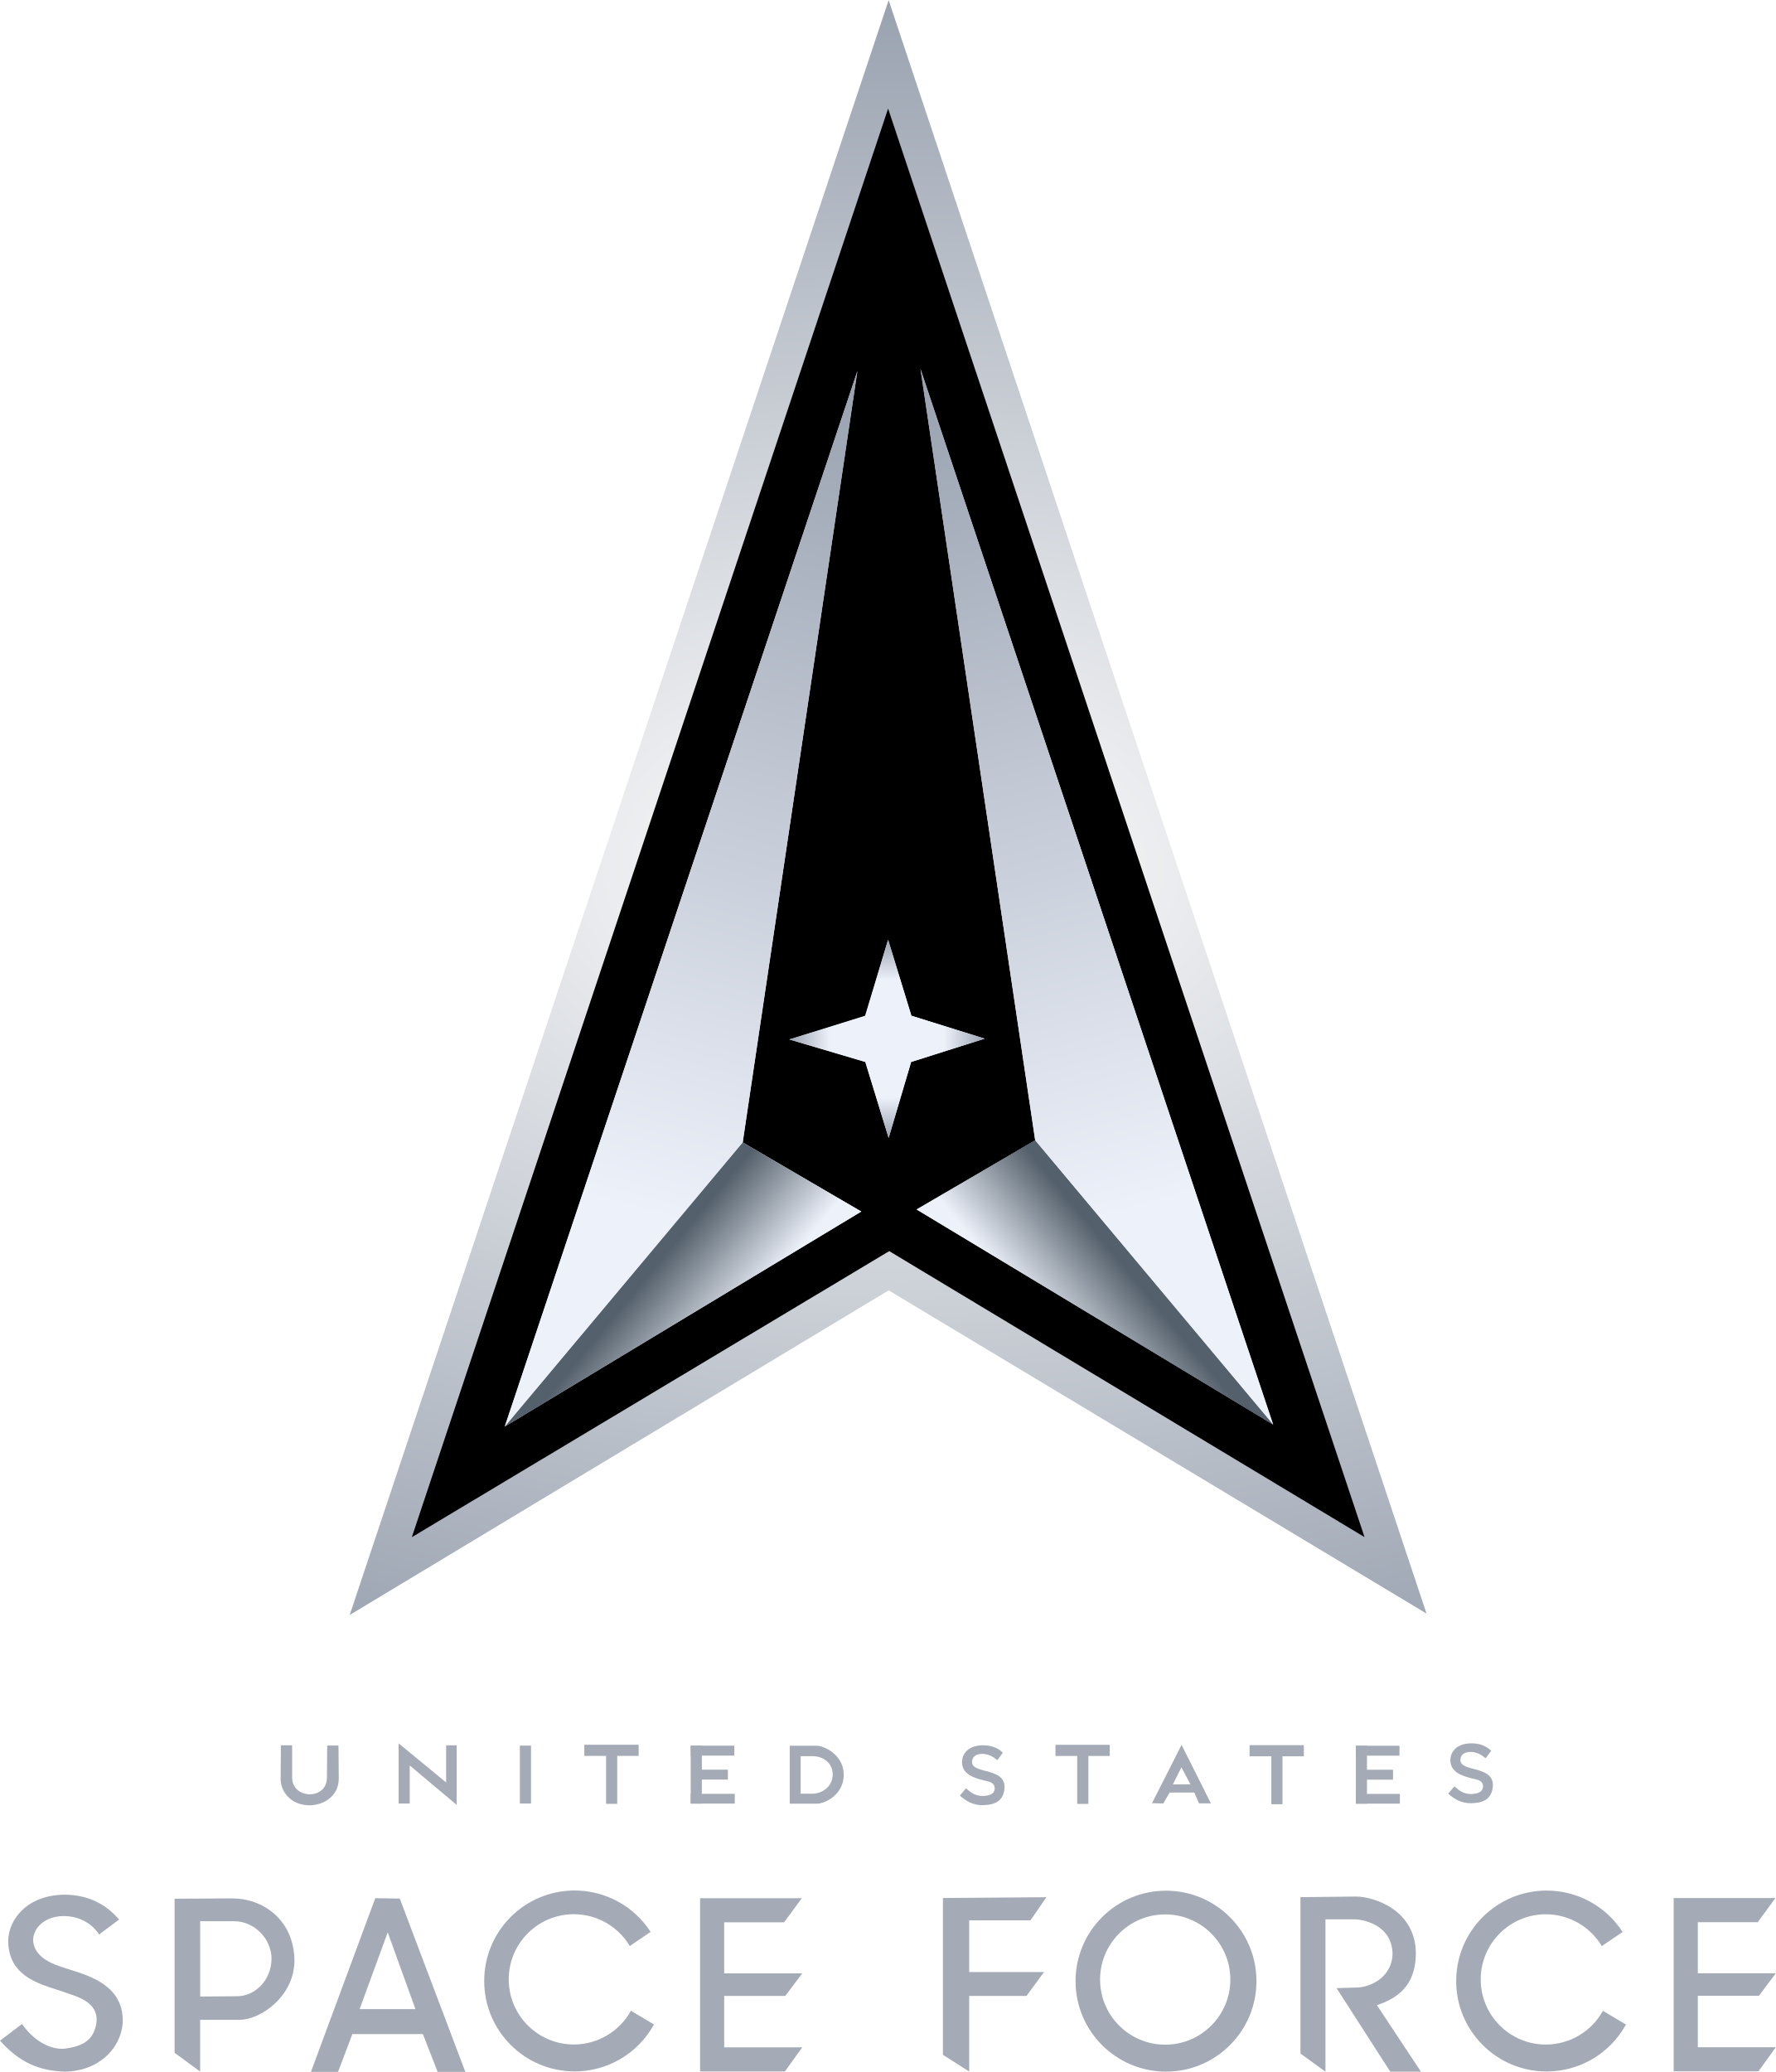
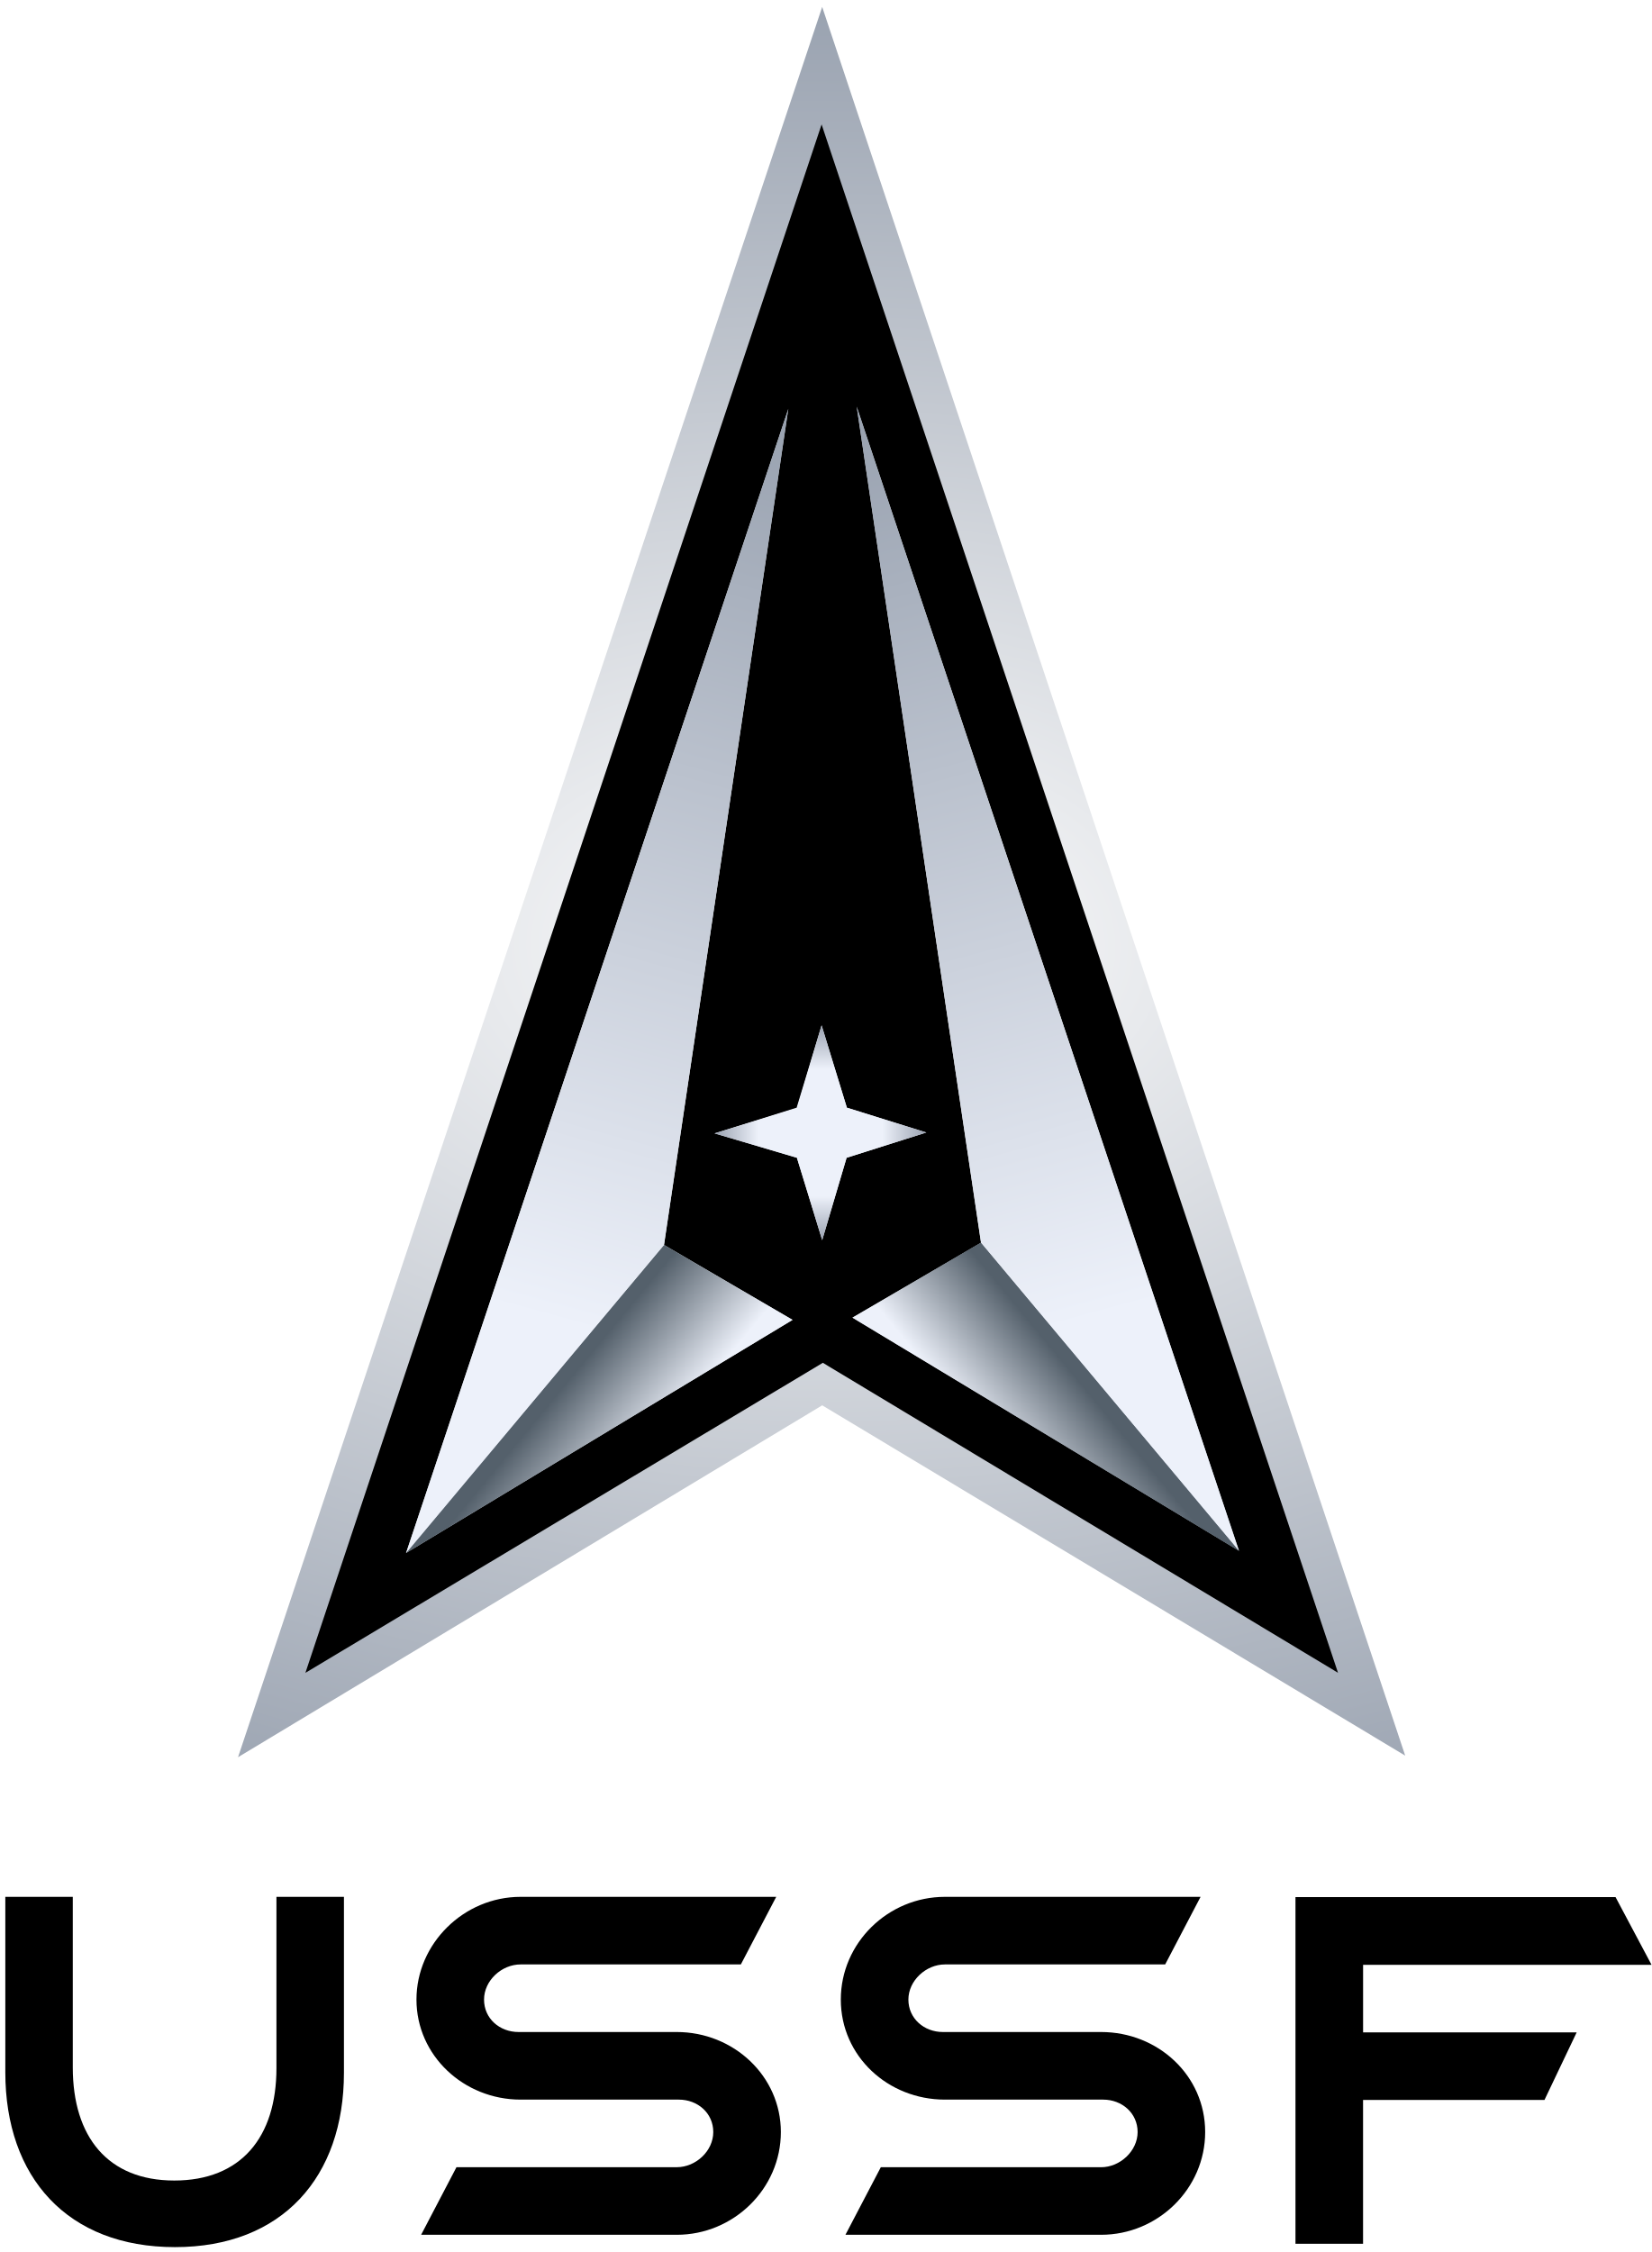
- <svg xmlns="http://www.w3.org/2000/svg" xmlns:xlink="http://www.w3.org/1999/xlink" width="300" height="350" viewBox="0 0 79.375 92.604" version="1.1" id="svg8">
-   <defs id="defs2">
-     <linearGradient id="linearGradient1169">
-       <stop style="stop-color:#edf1fa;stop-opacity:1;" offset="0" id="stop1165" />
-       <stop style="stop-color:#9aa2b1;stop-opacity:1" offset="1" id="stop1167" />
+ <svg xmlns="http://www.w3.org/2000/svg" width="201" height="274" viewBox="0 0 201 274" fill="none">
+   <path d="M82.348 271.906C89.25 271.906 95.011 266.31 95.011 259.404C95.011 252.586 89.25 247.235 82.344 247.235H63.094C60.796 247.235 58.896 245.6 58.896 243.287C58.896 240.977 61.03 239.012 63.339 239.012H90.143L94.447 230.788H63.339C56.437 230.788 50.673 236.468 50.673 243.287C50.673 250.108 56.437 255.459 63.343 255.459H82.593C84.888 255.459 86.787 257.099 86.787 259.404C86.787 261.717 84.657 263.682 82.344 263.682H55.54L51.24 271.906H82.348Z" fill="currentColor" />
+   <path d="M114.722 247.235H133.976C140.879 247.235 146.639 252.502 146.639 259.404C146.639 266.307 140.879 271.906 133.976 271.906H102.868L107.172 263.686H133.976C136.286 263.686 138.419 261.703 138.419 259.404C138.419 257.106 136.52 255.459 134.222 255.459H114.968C108.065 255.459 102.305 250.193 102.305 243.287C102.305 236.384 108.065 230.788 114.971 230.788H146.079L141.772 239.012H114.971C112.658 239.012 110.528 240.992 110.528 243.287C110.528 245.585 112.428 247.235 114.722 247.235Z" fill="currentColor" />
+   <path d="M157.626 230.814H196.577V230.832L200.95 239.056H165.853V247.279H191.841L187.922 255.503H165.849V272.997H157.626V230.814Z" fill="currentColor" />
+   <path d="M41.849 230.788V252.198C41.849 264.865 34.354 273.406 21.288 273.406C8.223 273.406 0.647 264.934 0.647 252.118V230.788H8.856V251.539C8.856 259.971 13.105 265.304 21.204 265.304C29.307 265.304 33.636 260.052 33.636 251.624V230.788H41.849Z" fill="currentColor" />
+   <path d="M87.012 143.978L102.653 153.098L55.625 181.463L87.012 143.978Z" fill="url(#paint0_linear_1208_452)" />
+   <path d="M100.039 0.844L28.962 213.799L100.043 170.985L170.978 213.608L100.039 0.844Z" fill="url(#paint1_radial_1208_452)" />
+   <path d="M99.968 15.139L37.159 203.535L100.118 165.812L162.801 203.526L99.968 15.139ZM104.238 49.47L150.752 188.682L103.723 160.317L119.364 151.198L104.238 49.47ZM95.919 49.742L80.793 151.47L96.434 160.589L49.406 188.955L95.919 49.742Z" fill="black" />
+   <path d="M119.364 151.198L103.723 160.317L150.751 188.682L119.364 151.198Z" fill="url(#paint2_linear_1208_452)" />
+   <path d="M96.932 134.77L99.967 124.749L103.042 134.77L112.71 137.791L103.008 140.866L100.039 150.887L96.964 140.866L86.943 137.897L96.932 134.77Z" fill="#EDF1FA" />
+   <path d="M80.793 151.47L96.434 160.589L49.406 188.955L80.793 151.47Z" fill="url(#paint3_linear_1208_452)" />
+   <path d="M95.919 49.742L80.793 151.47L49.406 188.955L95.919 49.742Z" fill="url(#paint4_linear_1208_452)" />
+   <path d="M119.364 151.198L103.723 160.317L150.751 188.682L119.364 151.198Z" fill="url(#paint5_linear_1208_452)" />
+   <path d="M104.238 49.47L119.364 151.198L150.751 188.682L104.238 49.47Z" fill="url(#paint6_linear_1208_452)" />
+   <path d="M96.964 140.866C98.978 140.866 100.993 140.866 103.008 140.866C102.018 144.207 101.029 147.547 100.039 150.887C99.014 147.547 97.989 144.207 96.964 140.866Z" fill="url(#paint7_linear_1208_452)" />
+   <path d="M103.008 140.866L103.042 134.77L112.71 137.791L103.008 140.866Z" fill="url(#paint8_linear_1208_452)" />
+   <path d="M103.042 134.77C101.028 134.77 99.013 134.77 96.998 134.77C97.988 131.429 98.978 128.089 99.967 124.749C100.992 128.089 102.017 131.429 103.042 134.77Z" fill="url(#paint9_linear_1208_452)" />
+   <path d="M96.964 134.822C96.964 136.837 96.964 138.852 96.964 140.866C93.624 139.877 90.283 138.887 86.943 137.897C90.283 136.872 93.624 135.847 96.964 134.822Z" fill="url(#paint10_linear_1208_452)" />
+   <defs>
+     <linearGradient id="paint0_linear_1208_452" x1="78.001" y1="158.036" x2="86.411" y2="165.198" gradientUnits="userSpaceOnUse">
+       <stop stop-color="#535F6A" />
+       <stop offset="1" stop-color="#535F6A" stop-opacity="0" />
    </linearGradient>
-     <linearGradient id="linearGradient3809">
-       <stop style="stop-color:#fefefe;stop-opacity:1" offset="0" id="stop3805" />
-       <stop style="stop-color:#98a1af;stop-opacity:1" offset="1" id="stop3807" />
+     <radialGradient id="paint1_radial_1208_452" cx="0" cy="0" r="1" gradientUnits="userSpaceOnUse" gradientTransform="translate(100.265 115.034) rotate(90.88) scale(115.239 191.221)">
+       <stop stop-color="#FEFEFE" />
+       <stop offset="1" stop-color="#98A1AF" />
+     </radialGradient>
+     <linearGradient id="paint2_linear_1208_452" x1="128.375" y1="165.255" x2="119.965" y2="172.417" gradientUnits="userSpaceOnUse">
+       <stop stop-color="#535F6A" />
+       <stop offset="1" stop-color="#535F6A" stop-opacity="0" />
    </linearGradient>
-     <linearGradient id="linearGradient3767">
-       <stop style="stop-color:#98a1af;stop-opacity:1;" offset="0" id="stop3763" />
-       <stop style="stop-color:#edf1fa;stop-opacity:1" offset="1" id="stop3765" />
+     <linearGradient id="paint3_linear_1208_452" x1="71.419" y1="165.245" x2="81.56" y2="173.622" gradientUnits="userSpaceOnUse">
+       <stop stop-color="#54606B" />
+       <stop offset="1" stop-color="#EDF1FA" />
    </linearGradient>
-     <linearGradient id="linearGradient3725">
-       <stop style="stop-color:#54606b;stop-opacity:1" offset="0" id="stop3721" />
-       <stop style="stop-color:#edf1fa;stop-opacity:1" offset="1" id="stop3723" />
+     <linearGradient id="paint4_linear_1208_452" x1="95.919" y1="49.742" x2="65.628" y2="160.235" gradientUnits="userSpaceOnUse">
+       <stop stop-color="#98A1AF" />
+       <stop offset="1" stop-color="#EDF1FA" />
    </linearGradient>
-     <linearGradient id="linearGradient1542-3">
-       <stop style="stop-color:#535f6a;stop-opacity:1;" offset="0" id="stop1538" />
-       <stop style="stop-color:#535f6a;stop-opacity:0;" offset="1" id="stop1540" />
+     <linearGradient id="paint5_linear_1208_452" x1="128.738" y1="164.972" x2="118.597" y2="173.349" gradientUnits="userSpaceOnUse">
+       <stop stop-color="#54606B" />
+       <stop offset="1" stop-color="#EDF1FA" />
    </linearGradient>
-     <linearGradient xlink:href="#linearGradient1542-3" id="linearGradient1544" x1="68.89" y1="128.428" x2="74.189" y2="132.941" gradientUnits="userSpaceOnUse" gradientTransform="matrix(-0.5378325,0,0,0.5378325,86.3731,-13.34477)" />
-     <linearGradient xlink:href="#linearGradient1542-3" id="linearGradient1577" gradientUnits="userSpaceOnUse" x1="68.89" y1="128.428" x2="74.189" y2="132.941" gradientTransform="matrix(0.5378325,0,0,0.5378325,-4.801531,-15.79136)" />
-     <linearGradient xlink:href="#linearGradient3725" id="linearGradient3727" x1="68.662" y1="128.249" x2="75.051" y2="133.528" gradientUnits="userSpaceOnUse" gradientTransform="matrix(0.5378325,0,0,0.5378325,-6.90915,-13.2525)" />
-     <linearGradient xlink:href="#linearGradient3725" id="linearGradient3760" gradientUnits="userSpaceOnUse" x1="68.662" y1="128.249" x2="75.051" y2="133.528" gradientTransform="matrix(-0.5378325,0,0,0.5378325,86.3731,-13.34478)" />
-     <linearGradient xlink:href="#linearGradient3767" id="linearGradient3769" x1="84.1" y1="55.468" x2="65.012" y2="125.093" gradientUnits="userSpaceOnUse" gradientTransform="matrix(0.5378325,0,0,0.5378325,-6.90915,-13.2525)" />
-     <linearGradient xlink:href="#linearGradient3767" id="linearGradient3802" gradientUnits="userSpaceOnUse" x1="84.1" y1="55.468" x2="65.012" y2="125.093" gradientTransform="matrix(-0.5378325,0,0,0.5378325,86.3731,-13.34478)" />
-     <radialGradient xlink:href="#linearGradient3809" id="radialGradient3811" cx="90.228" cy="91.799" fx="90.228" fy="91.799" r="44.744" gradientTransform="matrix(-0.01340622,0.8727477,-1.448185,-0.02224589,173.9468,-37.99666)" gradientUnits="userSpaceOnUse" />
-     <linearGradient xlink:href="#linearGradient1169" id="linearGradient1171" x1="39.719" y1="49.053" x2="39.719" y2="50.858" gradientUnits="userSpaceOnUse" />
-     <linearGradient xlink:href="#linearGradient1169" id="linearGradient1171-0" x1="39.719" y1="49.053" x2="39.719" y2="50.858" gradientUnits="userSpaceOnUse" gradientTransform="rotate(-90,39.64666,46.49202)" />
-     <linearGradient xlink:href="#linearGradient1169" id="linearGradient1171-2" x1="39.719" y1="49.053" x2="39.719" y2="50.858" gradientUnits="userSpaceOnUse" gradientTransform="rotate(180,39.70641,46.42917)" />
-     <linearGradient xlink:href="#linearGradient1169" id="linearGradient1171-8" x1="39.719" y1="49.053" x2="39.719" y2="50.858" gradientUnits="userSpaceOnUse" gradientTransform="rotate(90,39.70056,46.43811)" />
+     <linearGradient id="paint6_linear_1208_452" x1="104.238" y1="49.47" x2="134.529" y2="159.963" gradientUnits="userSpaceOnUse">
+       <stop stop-color="#98A1AF" />
+       <stop offset="1" stop-color="#EDF1FA" />
+     </linearGradient>
+     <linearGradient id="paint7_linear_1208_452" x1="100.039" y1="145.561" x2="100.039" y2="150.887" gradientUnits="userSpaceOnUse">
+       <stop stop-color="#EDF1FA" />
+       <stop offset="1" stop-color="#9AA2B1" />
+     </linearGradient>
+     <linearGradient id="paint8_linear_1208_452" x1="107.384" y1="137.791" x2="112.71" y2="137.791" gradientUnits="userSpaceOnUse">
+       <stop stop-color="#EDF1FA" />
+       <stop offset="1" stop-color="#9AA2B1" />
+     </linearGradient>
+     <linearGradient id="paint9_linear_1208_452" x1="99.967" y1="130.075" x2="99.967" y2="124.749" gradientUnits="userSpaceOnUse">
+       <stop stop-color="#EDF1FA" />
+       <stop offset="1" stop-color="#9AA2B1" />
+     </linearGradient>
+     <linearGradient id="paint10_linear_1208_452" x1="92.269" y1="137.897" x2="86.943" y2="137.897" gradientUnits="userSpaceOnUse">
+       <stop stop-color="#EDF1FA" />
+       <stop offset="1" stop-color="#9AA2B1" />
+     </linearGradient>
  </defs>
-   <g id="layer3" style="display:inline">
-     <g id="g1450">
-       <path style="display:inline;fill:url(#linearGradient1577);fill-opacity:1;fill-rule:nonzero;stroke:none;stroke-width:0.142px;stroke-linecap:butt;stroke-linejoin:miter;stroke-opacity:1" d="m 35.304,48.517 5.301,3.091 -15.938,9.613 z" id="path894-3" />
-       <path style="display:inline;opacity:1;fill:url(#radialGradient3811);fill-opacity:1;fill-rule:nonzero;stroke:none;stroke-width:0.142px;stroke-linecap:butt;stroke-linejoin:miter;stroke-opacity:1" d="M 39.719,0.008 15.63,72.179 39.72,57.67 63.76,72.115 Z" id="path848" />
-       <path id="path852" style="display:inline;opacity:1;fill:#000000;fill-opacity:1;fill-rule:nonzero;stroke:none;stroke-width:0.142px;stroke-linecap:butt;stroke-linejoin:miter;stroke-opacity:1" d="M 39.695,4.853 18.408,68.701 39.745,55.916 60.989,68.698 Z m 1.447,11.635 15.764,47.179 -15.938,-9.613 5.301,-3.091 z m -2.819,0.092 -5.126,34.476 5.301,3.091 -15.938,9.613 z" />
-       <path style="display:inline;fill:url(#linearGradient1544);fill-opacity:1;fill-rule:nonzero;stroke:none;stroke-width:0.142px;stroke-linecap:butt;stroke-linejoin:miter;stroke-opacity:1" d="m 46.268,50.964 -5.301,3.091 15.938,9.613 z" id="path894" />
-       <path style="display:inline;fill:#edf1fa;fill-opacity:1;fill-rule:nonzero;stroke:none;stroke-width:0.142px;stroke-linecap:butt;stroke-linejoin:miter;stroke-opacity:1" d="m 38.665,45.396 1.029,-3.396 1.042,3.396 3.277,1.024 -3.288,1.042 -1.006,3.396 -1.042,-3.396 -3.396,-1.006 z" id="path902" />
-       <path id="path1202" style="display:inline;opacity:1;fill:#a4abb6;fill-opacity:1;fill-rule:nonzero;stroke:none;stroke-width:0.142px;stroke-linecap:butt;stroke-linejoin:miter;stroke-opacity:1" d="m 10.394,84.844 -2.591,0.016 v 6.886 l 1.143,0.839 v -2.312 h 1.779 c 0.925,-0.014 2.424,-1.044 2.436,-2.643 -0.022,-1.872 -1.459,-2.787 -2.767,-2.785 z M 8.947,85.864 H 10.447 c 0.926,-0.001 1.673,0.776 1.69,1.664 -0.002,0.971 -0.736,1.675 -1.512,1.69 l -1.677,0.013 z" />
-       <path id="path1211" style="display:inline;fill:#a4abb6;fill-opacity:1;fill-rule:nonzero;stroke:none;stroke-width:0.142px;stroke-linecap:butt;stroke-linejoin:miter;stroke-opacity:1" d="m 16.773,84.836 -2.875,7.762 h 1.211 l 0.64,-1.689 h 3.153 l 0.659,1.689 h 1.237 l -2.929,-7.744 z m 0.557,1.527 1.24,3.432 h -2.498 z" />
-       <path id="path1220" style="display:inline;opacity:1;fill:#a4abb6;fill-opacity:1;stroke-width:0.103" d="m 25.685,84.492 c -2.233,3e-5 -4.043,1.81 -4.043,4.043 -1.24e-4,2.233 1.81,4.043 4.043,4.043 1.476,5.9e-5 2.835,-0.805 3.545,-2.099 l -1.031,-0.612 c -0.512,0.93 -1.489,1.507 -2.55,1.507 -1.608,-3.7e-5 -2.911,-1.303 -2.911,-2.911 -2.6e-5,-1.597 1.287,-2.896 2.884,-2.911 0.009,-4.1e-5 0.018,-4.1e-5 0.026,0 1.026,1.1e-4 1.977,0.541 2.501,1.423 l 0.931,-0.633 c -0.745,-1.153 -2.024,-1.85 -3.396,-1.85 z" />
-       <path id="path1220-9" style="display:inline;fill:#a4abb6;fill-opacity:1;stroke-width:0.103" d="m 52.116,84.501 a 4.043,4.043 0 0 0 -4.043,4.043 4.043,4.043 0 0 0 4.043,4.043 4.043,4.043 0 0 0 4.043,-4.043 4.043,4.043 0 0 0 -4.043,-4.043 z m -0.062,1.06 a 2.911,2.911 0 0 1 0.026,0 2.911,2.911 0 0 1 2.911,2.911 2.911,2.911 0 0 1 -2.911,2.911 2.911,2.911 0 0 1 -2.911,-2.911 2.911,2.911 0 0 1 2.884,-2.911 z" />
-       <path id="path1220-6" style="display:inline;fill:#a4abb6;fill-opacity:1;stroke-width:0.103" d="m 69.129,84.495 c -2.233,4.1e-5 -4.043,1.81 -4.043,4.043 -1.26e-4,2.233 1.81,4.043 4.043,4.043 1.476,7.1e-5 2.835,-0.805 3.545,-2.099 l -1.031,-0.612 c -0.512,0.93 -1.489,1.507 -2.55,1.507 -1.608,-3.6e-5 -2.911,-1.303 -2.911,-2.911 -2.5e-5,-1.597 1.287,-2.896 2.884,-2.911 0.009,-4.1e-5 0.018,-4.1e-5 0.026,0 1.026,1.19e-4 1.977,0.541 2.501,1.423 l 0.931,-0.633 C 71.781,85.192 70.502,84.495 69.129,84.495 Z" />
-       <path style="display:inline;fill:#a4abb6;fill-opacity:1;fill-rule:nonzero;stroke:none;stroke-width:0.142px;stroke-linecap:butt;stroke-linejoin:miter;stroke-opacity:1" d="m 31.291,84.837 v 7.744 h 3.791 l 0.773,-1.078 h -3.486 v -2.3 h 2.731 l 0.755,-1.006 h -3.486 v -2.282 h 2.677 l 0.791,-1.078 z" id="path1466" />
-       <path style="display:inline;fill:#a4abb6;fill-opacity:1;fill-rule:nonzero;stroke:none;stroke-width:0.142px;stroke-linecap:butt;stroke-linejoin:miter;stroke-opacity:1" d="m 74.807,84.831 v 7.744 h 3.791 l 0.773,-1.078 H 75.886 v -2.3 h 2.731 l 0.755,-1.006 H 75.886 v -2.282 h 2.677 l 0.791,-1.078 z" id="path1466-9" />
-       <path style="display:inline;opacity:1;fill:#a4abb6;fill-opacity:1;fill-rule:nonzero;stroke:none;stroke-width:0.142px;stroke-linecap:butt;stroke-linejoin:miter;stroke-opacity:1" d="m 58.125,84.79 v 6.988 l 1.118,0.813 V 85.781 h 1.347 c 0.428,0.025 1.632,0.288 1.652,1.55 -0.041,1.099 -1.054,1.487 -1.601,1.499 l -0.902,0.025 2.401,3.735 h 1.372 l -1.969,-2.973 c 0.834,-0.282 1.722,-0.799 1.741,-2.287 0.002,-1.981 -1.891,-2.564 -2.668,-2.567 z" id="path1498" />
-       <path style="display:inline;fill:url(#linearGradient3727);fill-opacity:1;fill-rule:nonzero;stroke:none;stroke-width:0.142px;stroke-linecap:butt;stroke-linejoin:miter;stroke-opacity:1" d="m 33.196,51.056 5.301,3.091 -15.938,9.613 z" id="path894-9" />
-       <path style="display:inline;fill:url(#linearGradient3769);fill-opacity:1;fill-rule:nonzero;stroke:none;stroke-width:0.142px;stroke-linecap:butt;stroke-linejoin:miter;stroke-opacity:1" d="M 38.322,16.58 33.196,51.056 22.559,63.76 Z" id="path3644" />
-       <path style="display:inline;fill:url(#linearGradient3760);fill-opacity:1;fill-rule:nonzero;stroke:none;stroke-width:0.142px;stroke-linecap:butt;stroke-linejoin:miter;stroke-opacity:1" d="m 46.268,50.964 -5.301,3.091 15.938,9.613 z" id="path894-9-0" />
-       <path style="display:inline;fill:url(#linearGradient3802);fill-opacity:1;fill-rule:nonzero;stroke:none;stroke-width:0.142px;stroke-linecap:butt;stroke-linejoin:miter;stroke-opacity:1" d="m 41.142,16.488 5.126,34.476 10.637,12.704 z" id="path3644-4" />
-       <path style="display:inline;fill:#a4abb6;fill-opacity:1;fill-rule:nonzero;stroke:none;stroke-width:0.142px;stroke-linecap:butt;stroke-linejoin:miter;stroke-opacity:1" d="m 42.145,84.828 v 7.008 l 1.174,0.747 V 89.204 h 2.561 l 0.783,-1.067 h -3.344 v -2.312 h 2.739 l 0.712,-1.032 z" id="path3847" />
-       <path id="path1161" style="display:inline;fill:url(#linearGradient1171);fill-opacity:1;fill-rule:nonzero;stroke:none;stroke-width:0.265px;stroke-linecap:butt;stroke-linejoin:miter;stroke-opacity:1" d="m 38.676,47.462 c 0.683,0 1.366,0 2.048,0 -0.335,1.132 -0.671,2.264 -1.006,3.396 -0.347,-1.132 -0.695,-2.264 -1.042,-3.396 z" />
-       <path id="path1161-0" style="display:inline;fill:url(#linearGradient1171-0);fill-opacity:1;fill-rule:nonzero;stroke:none;stroke-width:0.265px;stroke-linecap:butt;stroke-linejoin:miter;stroke-opacity:1" d="m 40.725,47.462 0.012,-2.066 3.277,1.024 z" />
-       <path id="path1161-01" style="display:inline;fill:url(#linearGradient1171-2);fill-opacity:1;fill-rule:nonzero;stroke:none;stroke-width:0.265px;stroke-linecap:butt;stroke-linejoin:miter;stroke-opacity:1" d="m 40.736,45.396 c -0.683,0 -1.366,0 -2.048,0 0.335,-1.132 0.671,-2.264 1.006,-3.396 0.347,1.132 0.695,2.264 1.042,3.396 z" />
-       <path id="path1161-9" style="display:inline;fill:url(#linearGradient1171-8);fill-opacity:1;fill-rule:nonzero;stroke:none;stroke-width:0.265px;stroke-linecap:butt;stroke-linejoin:miter;stroke-opacity:1" d="m 38.676,45.414 c 0,0.683 0,1.366 0,2.048 -1.132,-0.335 -2.264,-0.671 -3.396,-1.006 1.132,-0.347 2.264,-0.695 3.396,-1.042 z" />
-       <g id="g1035-5" transform="matrix(0.5692021,0,0,0.5692021,-29.20588,-18.47615)" style="display:inline;opacity:1;fill:#a4abb6;fill-opacity:1">
-         <g id="layer1-8" style="display:inline;fill:#a4abb6;fill-opacity:1">
-           <path style="display:inline;fill:#a4abb6;fill-rule:nonzero;stroke:none;stroke-width:0.265px;stroke-linecap:butt;stroke-linejoin:miter;stroke-opacity:1;fill-opacity:1" d="m 167.969,170.515 0.437,-0.591 c -0.475,-0.434 -0.967,-0.587 -1.606,-0.579 -0.951,0.02 -1.576,0.499 -1.604,1.323 0.018,0.956 0.931,1.225 1.604,1.406 0.424,0.127 0.935,0.108 0.969,0.65 -0.018,0.554 -0.649,0.58 -0.898,0.602 -0.64,0.015 -1.001,-0.291 -1.358,-0.602 l -0.484,0.567 c 0.459,0.424 1.038,0.764 1.795,0.756 0.559,-0.02 1.647,-0.076 1.713,-1.37 0.033,-0.848 -0.671,-1.131 -1.606,-1.347 -0.446,-0.135 -0.972,-0.241 -0.945,-0.721 0.042,-0.362 0.284,-0.6 0.85,-0.591 0.501,0.028 0.83,0.248 1.134,0.496 z" id="path1149-4-2-5" />
-           <path style="opacity:1;fill:#a4abb6;fill-rule:nonzero;stroke:none;stroke-width:0.265px;stroke-linecap:butt;stroke-linejoin:miter;stroke-opacity:1;fill-opacity:1" d="m 73.365,169.499 h 0.885 v 2.539 c 0.008,1.713 2.739,1.773 2.731,0 l 0.024,-2.522 h 0.883 l 0.024,2.623 c -0.018,1.29 -1.073,2.033 -2.258,2.071 -1.572,0.012 -2.283,-1.147 -2.305,-1.988 z" id="path1101-3" />
-           <path style="opacity:1;fill:#a4abb6;fill-rule:nonzero;stroke:none;stroke-width:0.265px;stroke-linecap:butt;stroke-linejoin:miter;stroke-opacity:1;fill-opacity:1" d="m 82.611,169.345 v 4.725 h 0.874 v -2.988 l 3.685,3.095 v -4.677 h -0.827 v 2.917 z" id="path1105-8" />
-           <rect style="opacity:1;fill:#a4abb6;stroke-width:0.184;fill-opacity:1" id="rect1109-4" width="0.874" height="4.548" x="92.132" y="169.522" />
-           <rect style="opacity:1;fill:#a4abb6;stroke-width:0.184;fill-opacity:1" id="rect1109-2-9" width="0.874" height="4.548" x="98.902" y="169.547" />
-           <path id="path1153-1" style="opacity:1;fill:#a4abb6;fill-rule:nonzero;stroke:none;stroke-width:1px;stroke-linecap:butt;stroke-linejoin:miter;stroke-opacity:1;fill-opacity:1" d="m 544.598,640.5 -8.775,17.299 3.346,0.094 1.895,-3.25 h 7.324 l 1.389,3.219 h 3.535 z m -0.045,6.666 2.68,5.043 -5.223,0.023 z" transform="scale(0.2645833)" />
-           <path id="path1163-0" style="opacity:1;fill:#a4abb6;fill-rule:nonzero;stroke:none;stroke-width:1px;stroke-linecap:butt;stroke-linejoin:miter;stroke-opacity:1;fill-opacity:1" d="m 436.26,640.752 -7.955,-0.007 V 657.957 h 8.113 c 2.412,-0.048 7.903,-2.684 7.924,-8.586 2.6e-4,-5.962 -5.901,-8.632 -8.082,-8.619 z m -1.168,3.094 c 2.963,0.005 5.952,1.842 5.967,5.43 0.002,3.795 -3.373,5.694 -5.967,5.713 h -3.535 v -11.139 z" transform="scale(0.2645833)" />
-           <path style="display:inline;opacity:1;fill:#a4abb6;fill-rule:nonzero;stroke:none;stroke-width:0.265px;stroke-linecap:butt;stroke-linejoin:miter;stroke-opacity:1;fill-opacity:1" d="m 129.622,170.668 0.437,-0.591 c -0.475,-0.434 -0.967,-0.587 -1.606,-0.579 -0.951,0.02 -1.576,0.499 -1.604,1.323 0.018,0.956 0.931,1.225 1.604,1.406 0.424,0.127 0.935,0.108 0.969,0.65 -0.018,0.554 -0.649,0.58 -0.898,0.602 -0.64,0.015 -1.001,-0.291 -1.358,-0.602 l -0.484,0.567 c 0.459,0.424 1.038,0.764 1.795,0.756 0.559,-0.02 1.647,-0.076 1.713,-1.37 0.033,-0.848 -0.671,-1.131 -1.606,-1.347 -0.446,-0.135 -0.972,-0.241 -0.945,-0.721 0.042,-0.362 0.284,-0.6 0.85,-0.591 0.501,0.028 0.83,0.248 1.134,0.496 z" id="path1149-4-21" />
-           <rect style="display:inline;opacity:1;fill:#a4abb6;stroke-width:0.184;fill-opacity:1" id="rect1109-2-0-14" width="0.874" height="4.548" x="105.548" y="169.528" />
-           <rect style="display:inline;opacity:1;fill:#a4abb6;stroke-width:0.178;fill-opacity:1" id="rect1109-2-2-64" width="0.874" height="4.263" x="-170.33" y="97.193" transform="rotate(-90)" />
-           <rect style="display:inline;opacity:1;fill:#a4abb6;stroke-width:0.151;fill-opacity:1" id="rect1109-2-2-2-5" width="0.78" height="3.425" x="-170.308" y="105.548" transform="rotate(-90)" />
-           <rect style="display:inline;opacity:1;fill:#a4abb6;stroke-width:0.15;fill-opacity:1" id="rect1109-2-2-6-30" width="0.768" height="3.46" x="-174.076" y="105.548" transform="rotate(-90)" />
-           <rect style="display:inline;opacity:1;fill:#a4abb6;stroke-width:0.138;fill-opacity:1" id="rect1109-2-2-2-0-0" width="0.78" height="2.858" x="-172.192" y="105.609" transform="rotate(-90)" />
-           <rect style="display:inline;opacity:1;fill:#a4abb6;stroke-width:0.184;fill-opacity:1" id="rect1109-2-5-9" width="0.874" height="4.548" x="135.898" y="169.552" />
-           <rect style="display:inline;opacity:1;fill:#a4abb6;stroke-width:0.178;fill-opacity:1" id="rect1109-2-2-4-6" width="0.874" height="4.263" x="-170.335" y="134.189" transform="rotate(-90)" />
-           <rect style="display:inline;opacity:1;fill:#a4abb6;stroke-width:0.184;fill-opacity:1" id="rect1109-2-1-4" width="0.874" height="4.548" x="151.141" y="169.578" />
-           <rect style="display:inline;opacity:1;fill:#a4abb6;stroke-width:0.178;fill-opacity:1" id="rect1109-2-2-23-2" width="0.874" height="4.263" x="-170.361" y="149.432" transform="rotate(-90)" />
-           <rect style="display:inline;opacity:1;fill:#a4abb6;stroke-width:0.184;fill-opacity:1" id="rect1109-2-0-1-6" width="0.874" height="4.548" x="157.777" y="169.534" />
-           <rect style="display:inline;opacity:1;fill:#a4abb6;stroke-width:0.151;fill-opacity:1" id="rect1109-2-2-2-3-0" width="0.78" height="3.425" x="-170.314" y="157.777" transform="rotate(-90)" />
-           <rect style="display:inline;opacity:1;fill:#a4abb6;stroke-width:0.15;fill-opacity:1" id="rect1109-2-2-6-3-5" width="0.768" height="3.46" x="-174.082" y="157.777" transform="rotate(-90)" />
-           <rect style="display:inline;opacity:1;fill:#a4abb6;stroke-width:0.138;fill-opacity:1" id="rect1109-2-2-2-0-8-5" width="0.78" height="2.858" x="-172.198" y="157.838" transform="rotate(-90)" />
-           <path style="opacity:1;fill:#a4abb6;fill-opacity:1;fill-rule:nonzero;stroke:none;stroke-width:0.263px;stroke-linecap:butt;stroke-linejoin:miter;stroke-opacity:1" d="m 59.095,184.35 1.57,-1.172 c -0.987,-1.139 -2.327,-1.938 -4.295,-1.951 -2.998,0.041 -4.386,1.993 -4.418,3.618 0.029,3.072 2.895,3.469 4.677,4.131 0.928,0.306 2.338,0.763 2.268,2.171 -0.169,1.602 -1.211,1.991 -2.504,2.171 -1.252,0.11 -2.524,-0.748 -3.355,-1.937 l -1.725,1.307 c 1.131,1.262 2.567,2.372 5.091,2.434 2.722,-0.034 4.521,-1.929 4.548,-4.045 -0.032,-2.654 -2.45,-3.423 -4.087,-3.945 -0.782,-0.266 -2.855,-0.704 -2.953,-2.311 -0.004,-1 0.939,-1.942 2.504,-1.914 1.202,0.047 2.117,0.599 2.678,1.442 z" id="path1350-3" />
-         </g>
-         <g id="layer2-6-5" style="fill:#a4abb6;fill-opacity:1" />
-       </g>
-     </g>
-   </g>
</svg>
